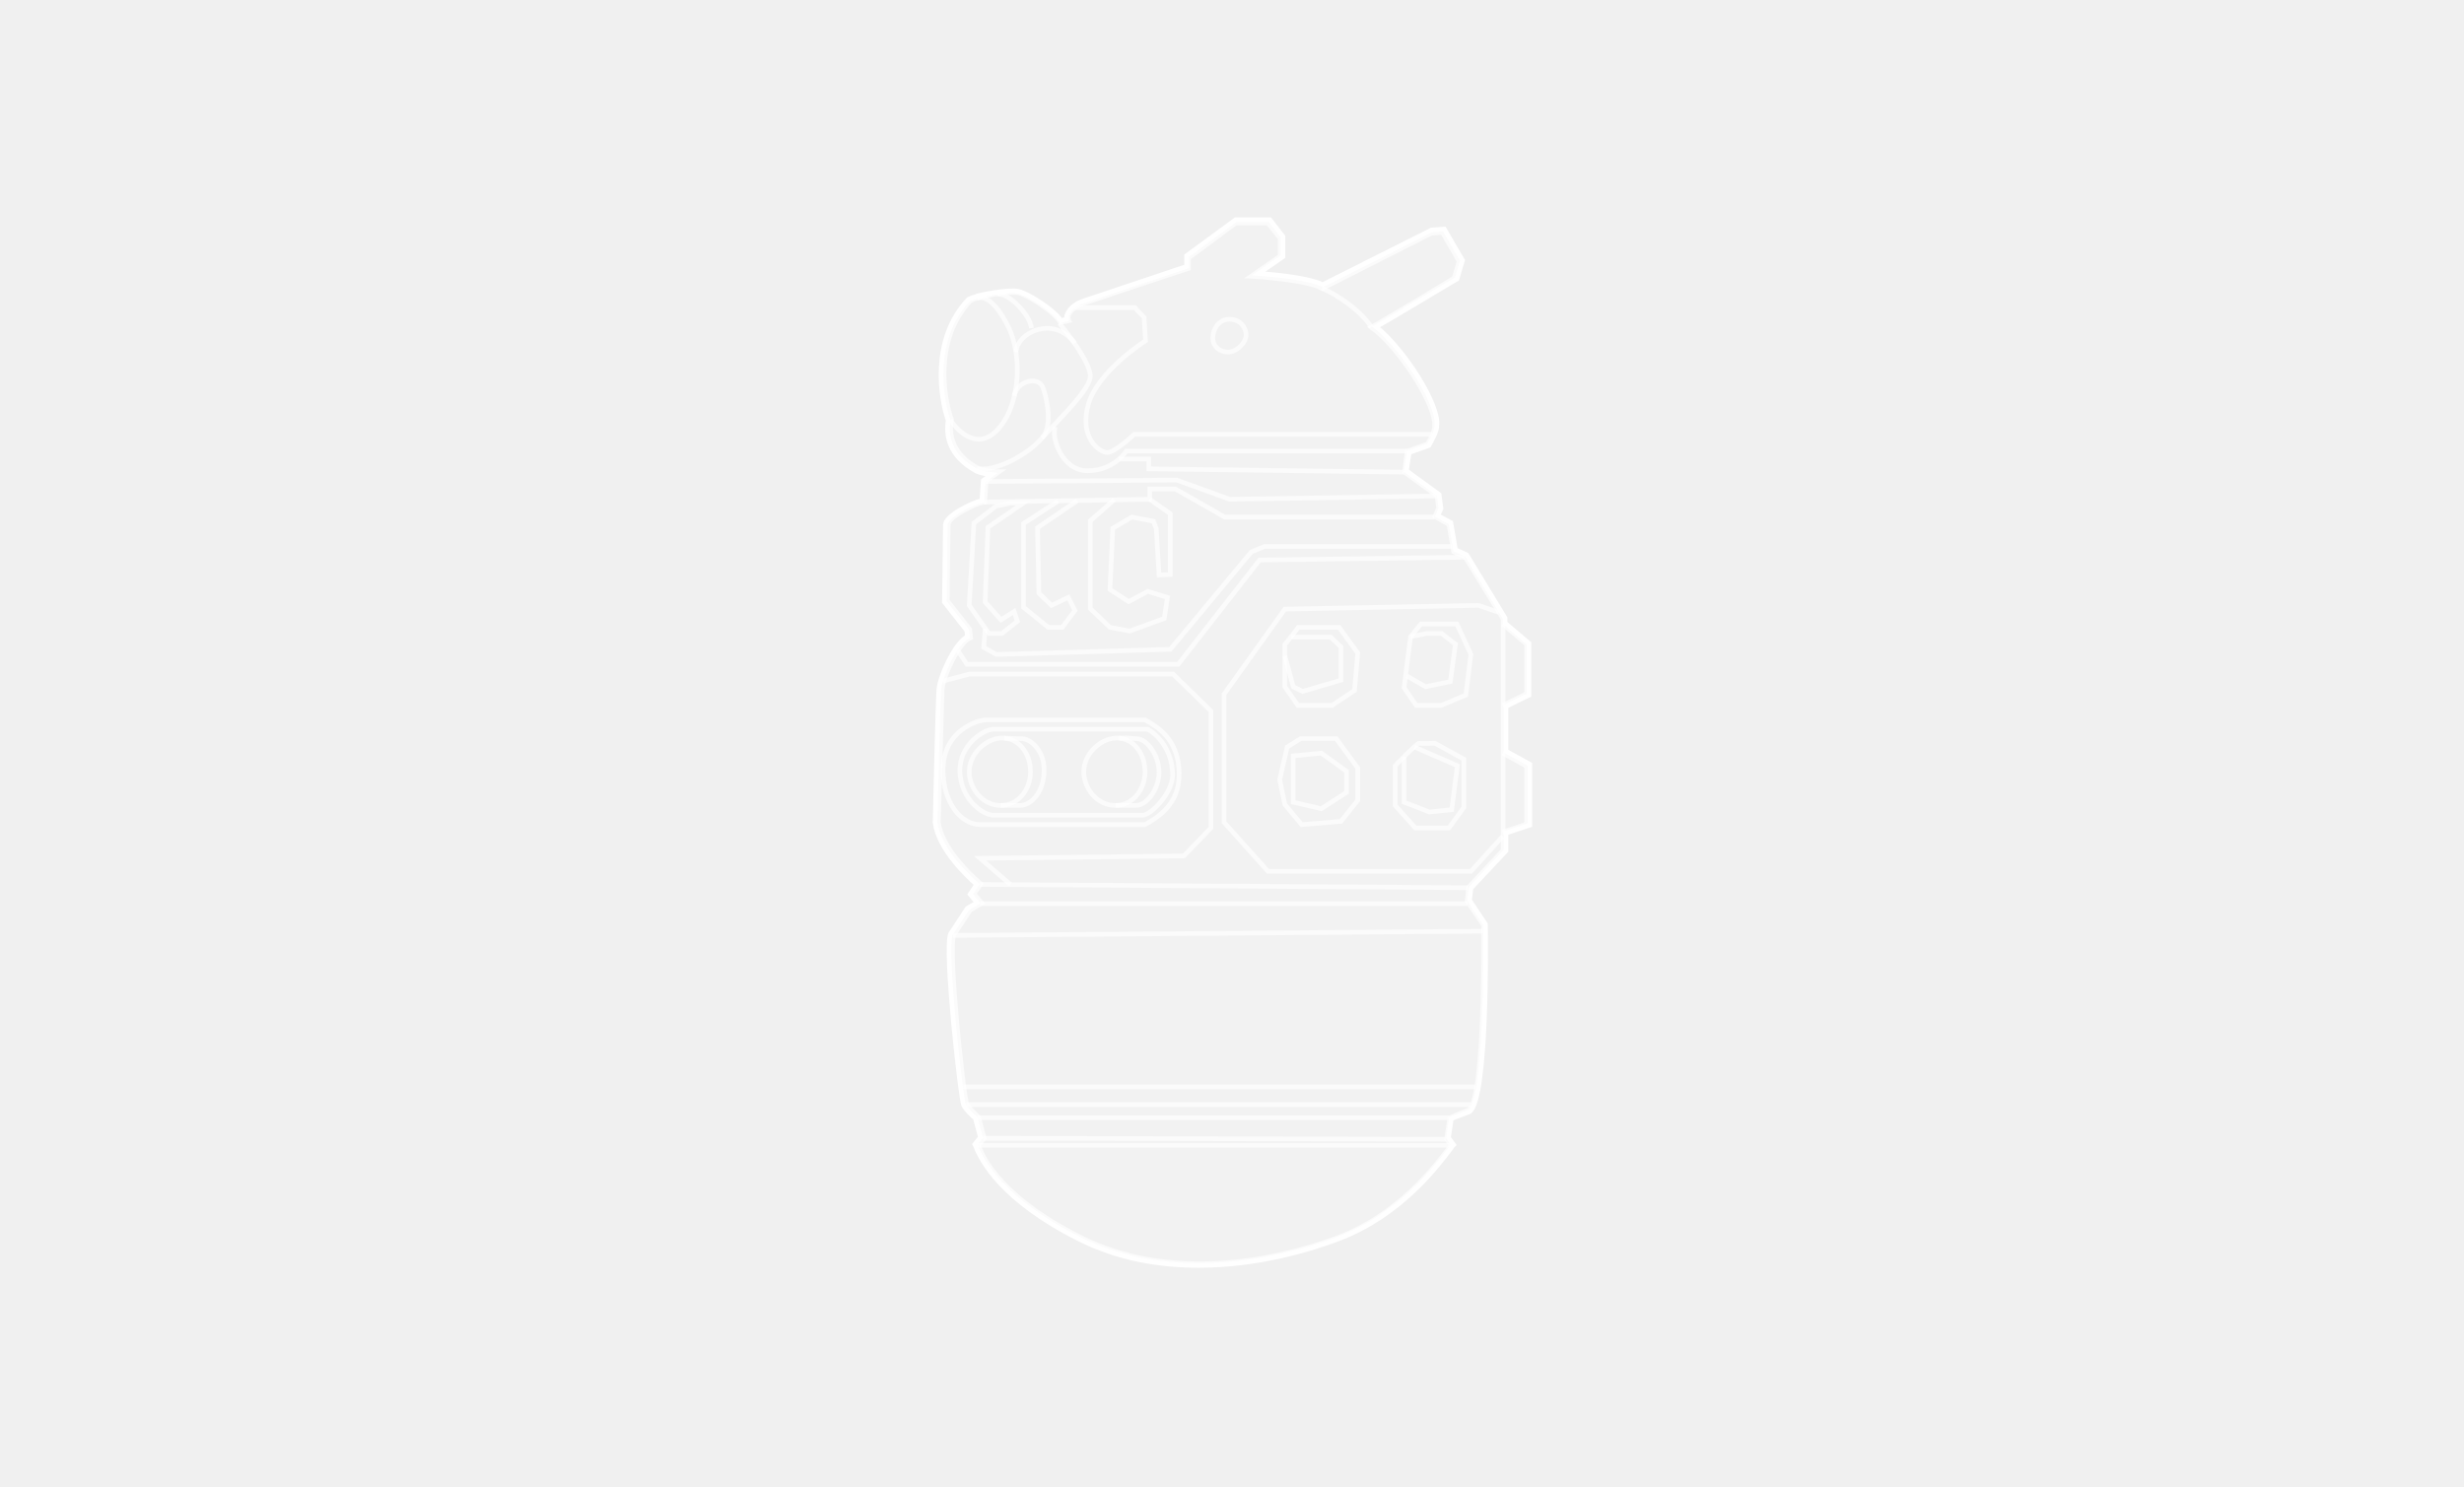
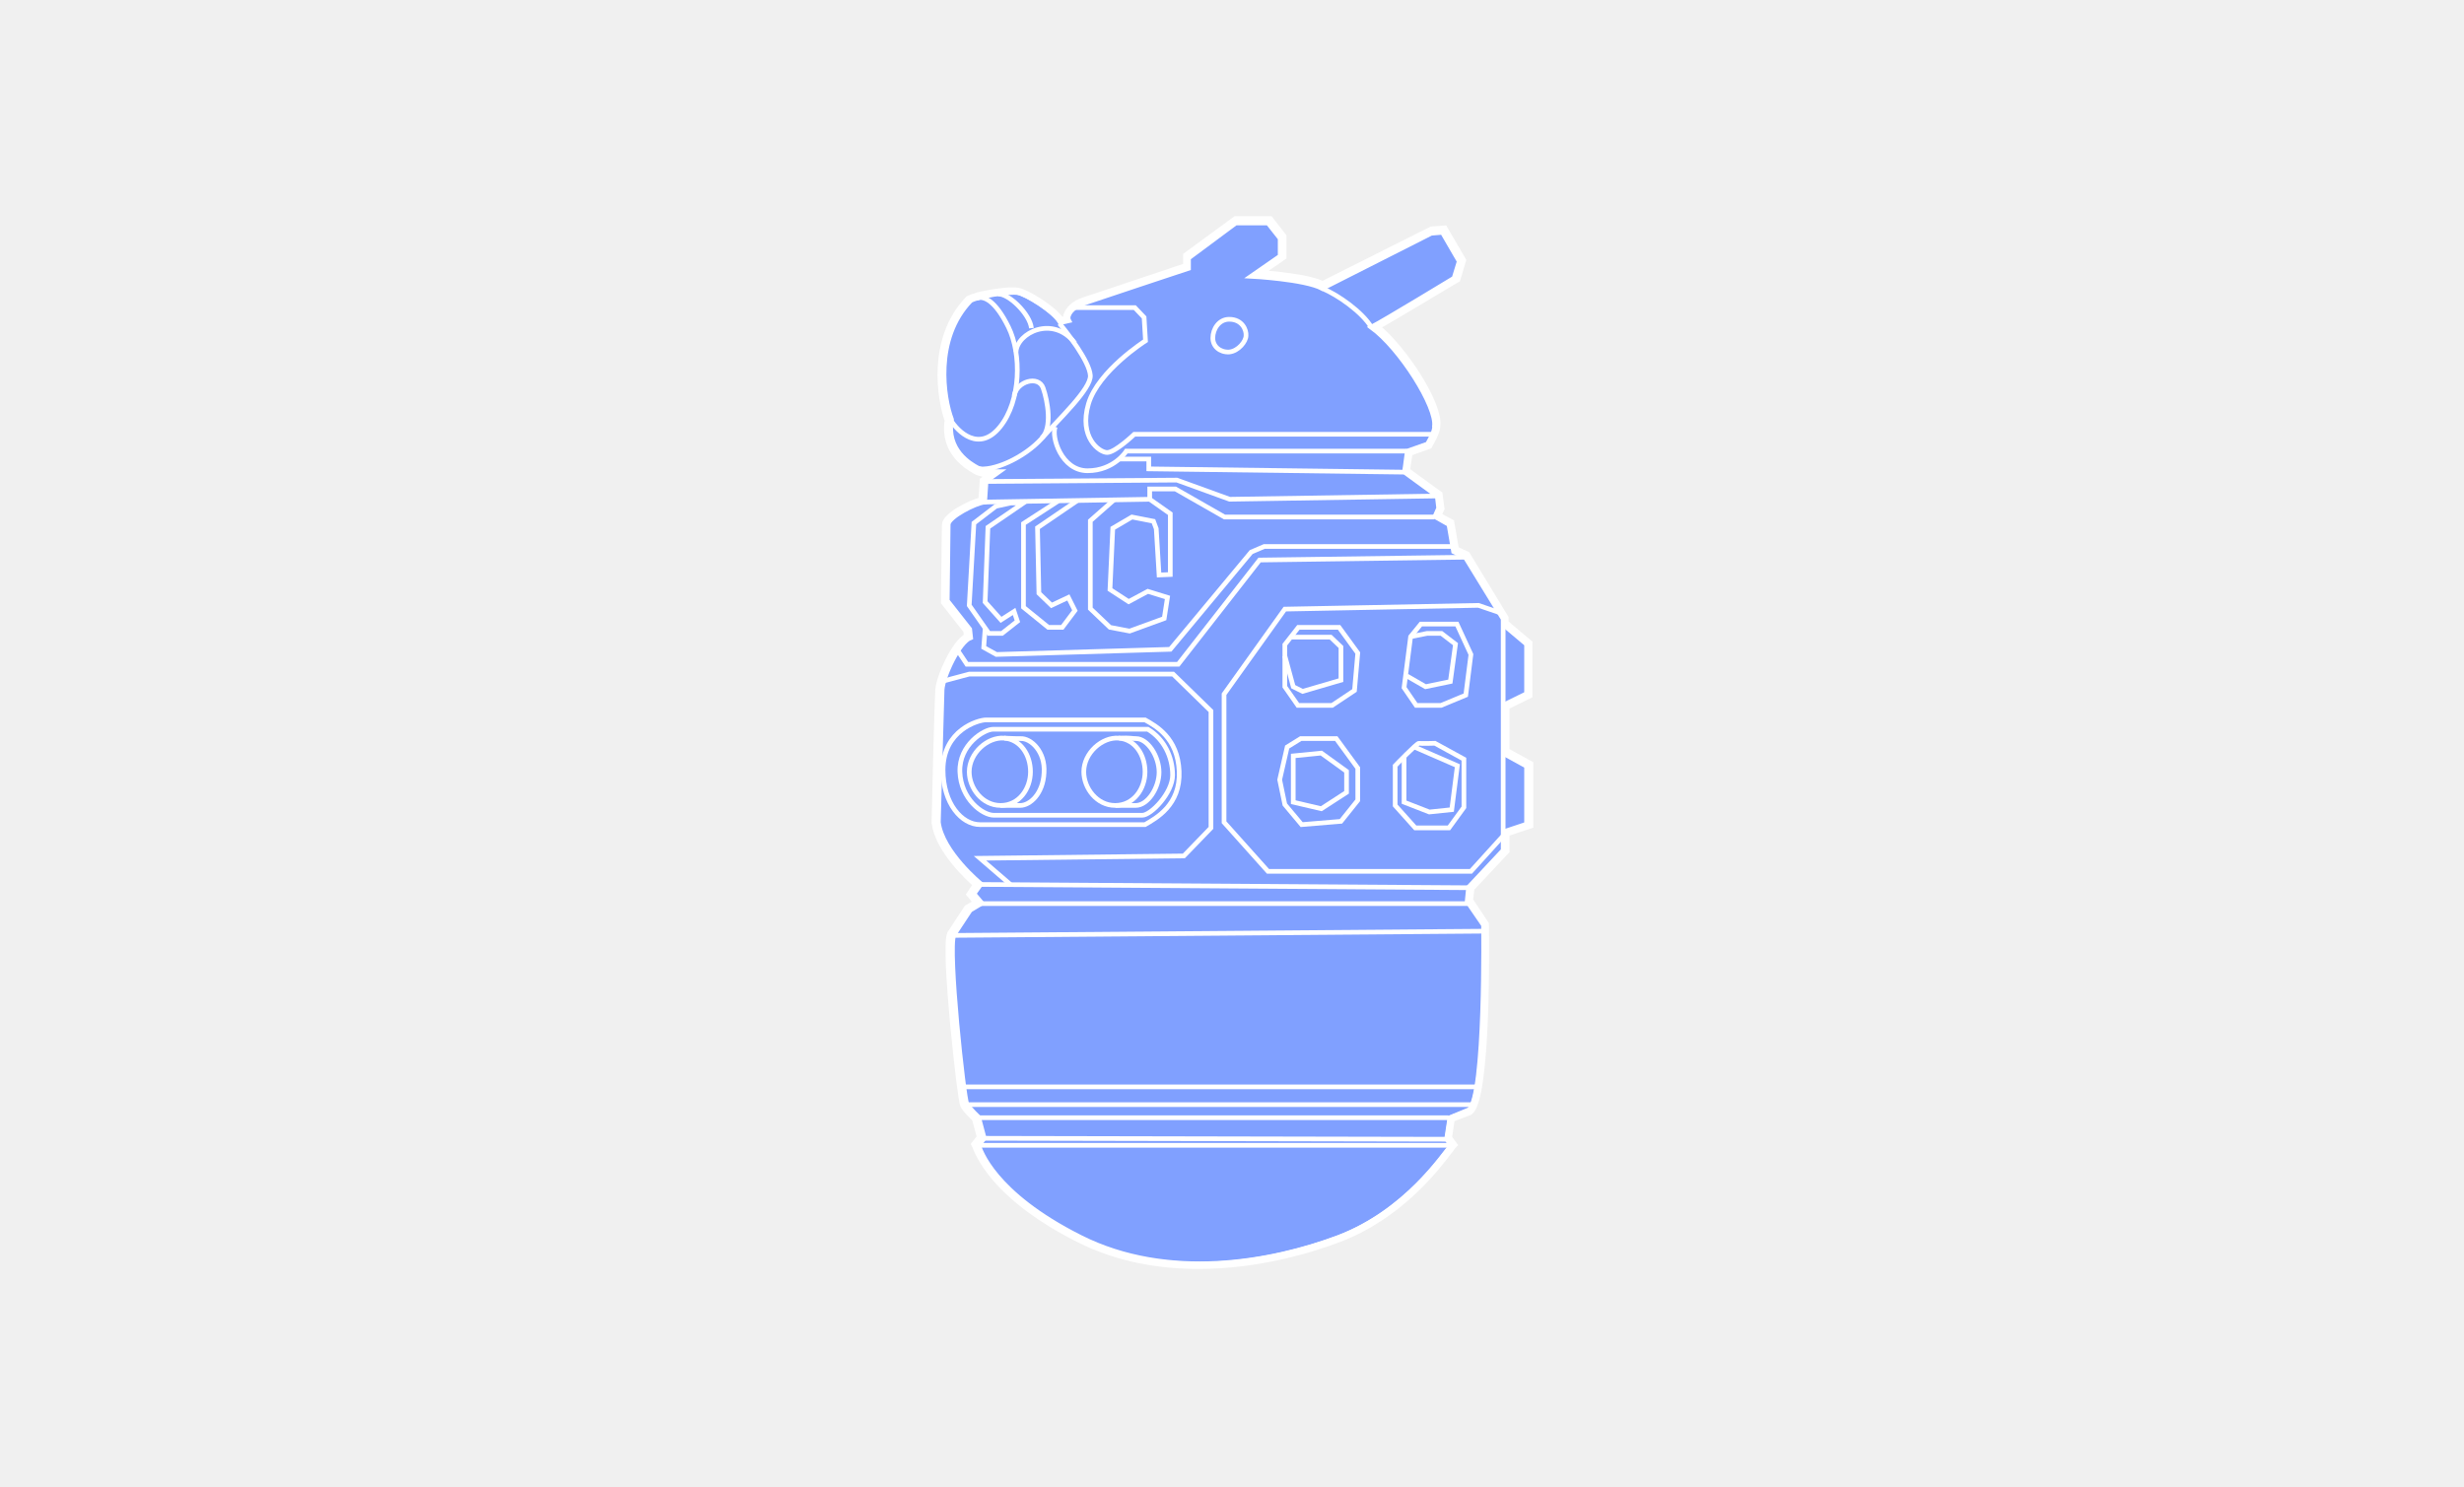
<svg id="bp-249" viewBox="0 0 527 318">
  <style type="text/css">
- 		.st0{fill:#fff2;stroke:#fff;stroke-miterlimit:10;}
- 		.st1{fill:none;stroke:#fffa;stroke-miterlimit:10;}
+ 		.st0{fill:#80a0ff;stroke:#fff;stroke-width:1.5;stroke-miterlimit:10;}
+ 		.st1{fill:none;stroke:#fff;stroke-miterlimit:10;}
</style>
  <g>
    <path class="st0" d="M327,148.7v-11.1l-5.1-4.3v-1.1l-8.2-13.5l-2.4-1.1l-1-5.8l-2.8-1.5l0.7-1.5l-0.4-3l-7-5.1l0.6-3.9l4.2-1.5   l0.1-0.2c0.3-0.5,1.7-2.9,1.6-4.1c0.6-4.3-6.9-16.2-13-21.1c4-2.2,16.5-9.8,17.1-10.1l0.2-0.1l1.2-4l-3.9-6.7l-2.7,0.2l-23.3,11.7   c-3.1-1.5-10.6-2.2-13.7-2.4l5.2-3.6v-4.3l-2.8-3.6h-7.3l-10.5,7.7V57l-22.1,7.4c-1.6,0.5-2.9,1.6-3.4,2.8   c-0.2,0.4-0.2,0.8-0.2,1.1l-1.2,0.3c-1.6-2.5-7.4-6-9.2-6.3c-1.5-0.3-5.8,0.3-8.6,1c-0.1,0-0.1,0-0.2,0.1c-0.7,0.2-1.3,0.4-1.7,0.6   l-0.1,0.1c-8.1,8.5-5.9,21.4-4.3,25.8c-0.5,3.2,0.1,7.6,5.9,10.8c0.9,0.5,2.3,0.7,3.4,0.8l-1.8,1.3l-0.3,4.3   c-2.3,0.5-7.8,3.3-7.8,5.2c0,1.6-0.2,16.2-0.2,16.3l0,0.2l4.8,6.1l0.1,1.3c-2.7,1.4-5.9,8.6-6.1,11.3c-0.2,2.8-0.8,27.4-0.8,28.5   c0.8,5.9,7.3,11.8,8.9,13.2l-1.4,2.1l1.5,1.8l-2.1,1.2l-3.6,5.5c-1.4,3.4,2.2,35.4,2.8,36.6c0.6,1.1,2,2.4,2.5,2.8l1.1,4.1   l-1.2,1.5l0.2,0.4c1.2,3.2,5.7,11.6,22,19.8c8.5,4.3,17.4,5.7,25.7,5.7c12.8,0,24.1-3.5,29.9-5.7c12.9-4.9,20.6-14.9,23.5-18.7   c0.4-0.5,0.6-0.8,0.8-1.1l0.3-0.3l-1.1-1.5l0.6-4.1l3.9-1.5l0.1-0.1c3.7-3,3.4-36.1,3.3-39.9l0-0.1l-3.4-5.1l0.3-2.6l7.5-8v-3.8   l5.1-1.7v-13l-5.1-2.8v-9.6L327,148.7z" />
  </g>
  <g>
    <path class="st1" d="M228.6,68.6c-0.7-1.3,1.1-3.1,3.1-3.7c2-0.7,22.5-7.5,22.5-7.5v-2.2l10.1-7.5h6.9l2.6,3.3v3.8l-6.2,4.3   c0,0,11.5,0.6,15.2,2.6l23.3-11.8l2.4-0.2l3.6,6.2l-1.1,3.6c0,0-14.8,9-17.7,10.5c6.2,4.5,14.1,17.1,13.5,21.2   c0.2,1.1-1.5,3.8-1.5,3.8l-4.3,1.5l-0.6,4.5l7,5.1l0.3,2.6l-0.8,1.8l3,1.7l1,5.8l2.5,1.2l8.1,13.2v49.5l-7.4,7.9l-0.3,3l3.5,5.1   c0,0,0.5,36.5-3.1,39.5l-4.1,1.7l-0.7,4.6l1,1.3c-1.8,2.1-9.7,14.2-24.1,19.7c-14.4,5.4-36.5,9.4-55.2,0   c-18.7-9.4-21.5-18.8-21.8-19.7l1.2-1.5l-1.2-4.5c0,0-1.8-1.7-2.5-2.8c-0.7-1.2-4.1-33-2.8-36.2l3.5-5.3l2.5-1.5l-1.7-2l1.5-2.1   c0,0-8.3-6.8-9.1-13.2c0,0,0.7-25.6,0.8-28.4c0.2-2.8,3.6-10.2,6.1-11.1l-0.2-1.8l-4.8-6.1c0,0,0.2-14.7,0.2-16.3s5.8-4.6,7.8-4.8   l0.3-4.5l2.8-2c0,0-3.1,0-4.6-0.8c-1.5-0.8-6.8-3.8-5.6-10.4c-1.7-4.5-3.8-17.2,4.1-25.4c1.8-1,8.3-2,10.1-1.7   c1.8,0.3,7.9,4.1,9.1,6.4L228.6,68.6z" />
    <path class="st1" d="M282.8,61.7c3.4,1.4,8.6,5.1,10.5,8.3" />
    <path class="st1" d="M306.3,92.9h-63.7c0,0-4.1,3.9-5.8,3.9c-1.7,0-6.1-3.3-4-10.4c2.1-7.1,12.2-13.5,12.2-13.5l-0.3-5l-2-2.1   h-12.9" />
    <path class="st1" d="M262.9,68.3c-2.2,0-3.5,2.1-3.5,4c0,1.8,1.5,3.1,3.5,3c2-0.2,3.6-2.3,3.6-3.5   C266.6,70.6,265.7,68.3,262.9,68.3z" />
    <path class="st1" d="M300.9,96.5c0,0-56.8,0-60,0c0,0-2.6,4.2-8.3,4.2c-5.6,0-7.8-7.3-6.9-9.4" />
    <path class="st1" d="M208.9,100.2c3.4,0.8,10.2-2.3,13.9-6.4c3.6-4.1,10.6-10.6,10.4-13.5c-0.2-3-5-9.2-6.6-11.1" />
    <path class="st1" d="M203.3,89.8c1.5,2.5,6.1,7.1,10.6,1.5s4.6-15.6,1.8-21.3c-2.8-5.7-5.3-6.8-6.8-6.2" />
    <path class="st1" d="M216.9,84.7c0.5-3.1,5.2-4.5,6.2-1.7c1,2.8,2,8.6-0.3,10.7" />
    <path class="st1" d="M217.3,75.3c0.2-4.1,7.9-8,12.6-1.9" />
    <path class="st1" d="M213.4,62.9c2.3-0.2,6.9,4.3,7.2,7.3" />
    <polyline class="st1" points="300.3,101 245.7,100.3 245.7,98.2 239.4,98.2  " />
    <polyline class="st1" points="307.3,106.1 263,106.8 251.7,102.7 210.7,103  " />
    <polyline class="st1" points="210.4,107.4 245.9,106.8 245.9,104.6 251.4,104.6 261.9,110.6 306.8,110.6  " />
    <polyline class="st1" points="321.4,150.9 326.5,148.4 326.5,137.8 321.4,133.5  " />
    <polyline class="st1" points="321.4,178 326.5,176.3 326.5,163.9 321.4,161.1  " />
    <polygon class="st1" points="301.7,136.2 303.9,133.5 311.6,133.5 314.6,140 313.5,148.7 308.2,150.9 302.9,150.9 300.3,147.1  " />
    <polyline class="st1" points="300.9,144.6 304.9,146.9 310.2,145.8 311.3,137.8 308.3,135.5 305.2,135.5 301.7,136.2  " />
    <polygon class="st1" points="274.8,137.9 277.7,134.2 286.4,134.2 290.4,139.7 289.7,147.7 284.9,150.9 277.6,150.9 274.8,146.9     " />
    <polyline class="st1" points="274.8,140.3 276.6,146.9 278.6,147.9 286.8,145.5 286.8,138.4 284.6,136.3 276.2,136.3  " />
    <path class="st1" d="M298.4,163.8c0,0,4.7-4.9,5.1-4.8c0.3,0.1,3.4,0,3.4,0l6.2,3.4v10.3l-3.2,4.4h-7.2l-4.3-4.8V163.8z" />
    <polyline class="st1" points="300.3,161.9 300.3,171.6 305.7,173.7 310.5,173.2 311.7,163.8 302.5,159.8  " />
    <polygon class="st1" points="273.7,166.8 275.3,159.8 278.2,158 285.8,158 290.4,164.3 290.4,171.2 286.8,175.7 278.4,176.4    274.8,172.1  " />
    <polygon class="st1" points="276.6,161.7 276.6,171.6 282.6,173 288,169.5 288,165 282.6,161.1  " />
    <polyline class="st1" points="320.6,131 316.2,129.5 274.8,130.3 261.8,148.5 261.8,175.9 271.2,186.4 314.6,186.4 321.4,178.9     " />
    <line class="st1" x1="313.9" y1="189.9" x2="209.6" y2="189.2" />
    <line class="st1" x1="209.7" y1="193.3" x2="313.9" y2="193.3" />
    <polyline class="st1" points="216.1,189.2 209.6,183.6 253.2,183.1 259,177.1 259,152.1 250.9,144.2 207.3,144.2 201.7,145.7  " />
    <polygon class="st1" points="217.6,132.9 214.3,135.5 211.5,135.5 207.3,129.5 208.3,111.9 213,108.3 216.2,107.6 218.9,107.6    211.3,112.8 210.7,128.8 214.1,132.6 216.9,130.8  " />
    <polyline class="st1" points="226.3,107.2 218.9,112 218.9,129.9 224.2,134.2 227.2,134.2 229.9,130.6 228.5,127.8 224.9,129.5    222.2,126.9 221.9,112.9 230.4,107.1  " />
    <polyline class="st1" points="238.3,106.9 233.2,111.4 233.2,130.2 237.4,134.2 241.6,135 249,132.3 249.7,127.8 245.5,126.5    241.4,128.7 237.4,126.1 238,113 242.1,110.6 246.7,111.5 247.3,113.1 247.9,123 250.3,122.9 250.3,109.9 245.9,106.8  " />
    <polyline class="st1" points="210.7,134.5 210.4,138.5 213.1,140 250.3,138.9 267.6,118.1 270.4,116.9 310.6,116.9  " />
    <polyline class="st1" points="313.3,119.2 269.4,119.8 252,142.1 206.8,142.1 204.8,139.1  " />
    <path class="st1" d="M201.7,164.7c0,7.2,4,11.7,7.9,11.7c0.8,0,33.4,0,35.3,0c2.4-1.4,7.6-4.2,7.3-11.4s-5-9.7-7.3-11   c0,0-32.3,0-34,0S201.7,156.2,201.7,164.7z" />
    <path class="st1" d="M245.5,156c-0.6,0-31.5,0-33.1,0c-1.9,0-7.3,3.3-7.1,9.1s4.8,9.3,7.3,9.3c0,0,29.8,0,31.7,0s6.5-4.8,6.5-8.6   C250.8,162,249,158.1,245.5,156z" />
    <path class="st1" d="M214.8,157.9c-3.6-0.3-7.5,3.2-7.5,7.2c0,3.5,2.8,7.2,6.7,7.2c4,0,6.4-3.6,6.4-7.2   C220.4,161.5,218.3,158.2,214.8,157.9z" />
    <path class="st1" d="M239.3,157.9c-3.6-0.3-7.5,3.2-7.5,7.2c0,3.5,2.8,7.2,6.7,7.2c4,0,6.4-3.6,6.4-7.2   C244.9,161.5,242.8,158.2,239.3,157.9z" />
    <path class="st1" d="M214.8,157.9c2.4,0.1,2.4,0.1,3.5,0.1c2.2-0.1,5.3,2.8,5,7.3c-0.2,4.5-3,7-5.1,7c-1.3,0-4.2,0-4.2,0" />
    <path class="st1" d="M239.3,157.9c2.6-0.1,2.7,0.1,3.7,0.1c2.4,0,4.9,3.7,4.9,7.2c0,3.3-2.4,7.1-5,7.1c-1.3,0-4.3,0-4.3,0" />
    <line class="st1" x1="203.8" y1="200.1" x2="317.1" y2="199.2" />
    <line class="st1" x1="206" y1="232.5" x2="315.6" y2="232.5" />
    <line class="st1" x1="206.6" y1="236.3" x2="314.7" y2="236.3" />
    <line class="st1" x1="209.1" y1="239.1" x2="309.8" y2="239.1" />
    <line class="st1" x1="210.2" y1="243.5" x2="309.2" y2="243.7" />
    <line class="st1" x1="209.1" y1="245" x2="310.2" y2="245" />
  </g>
</svg>
